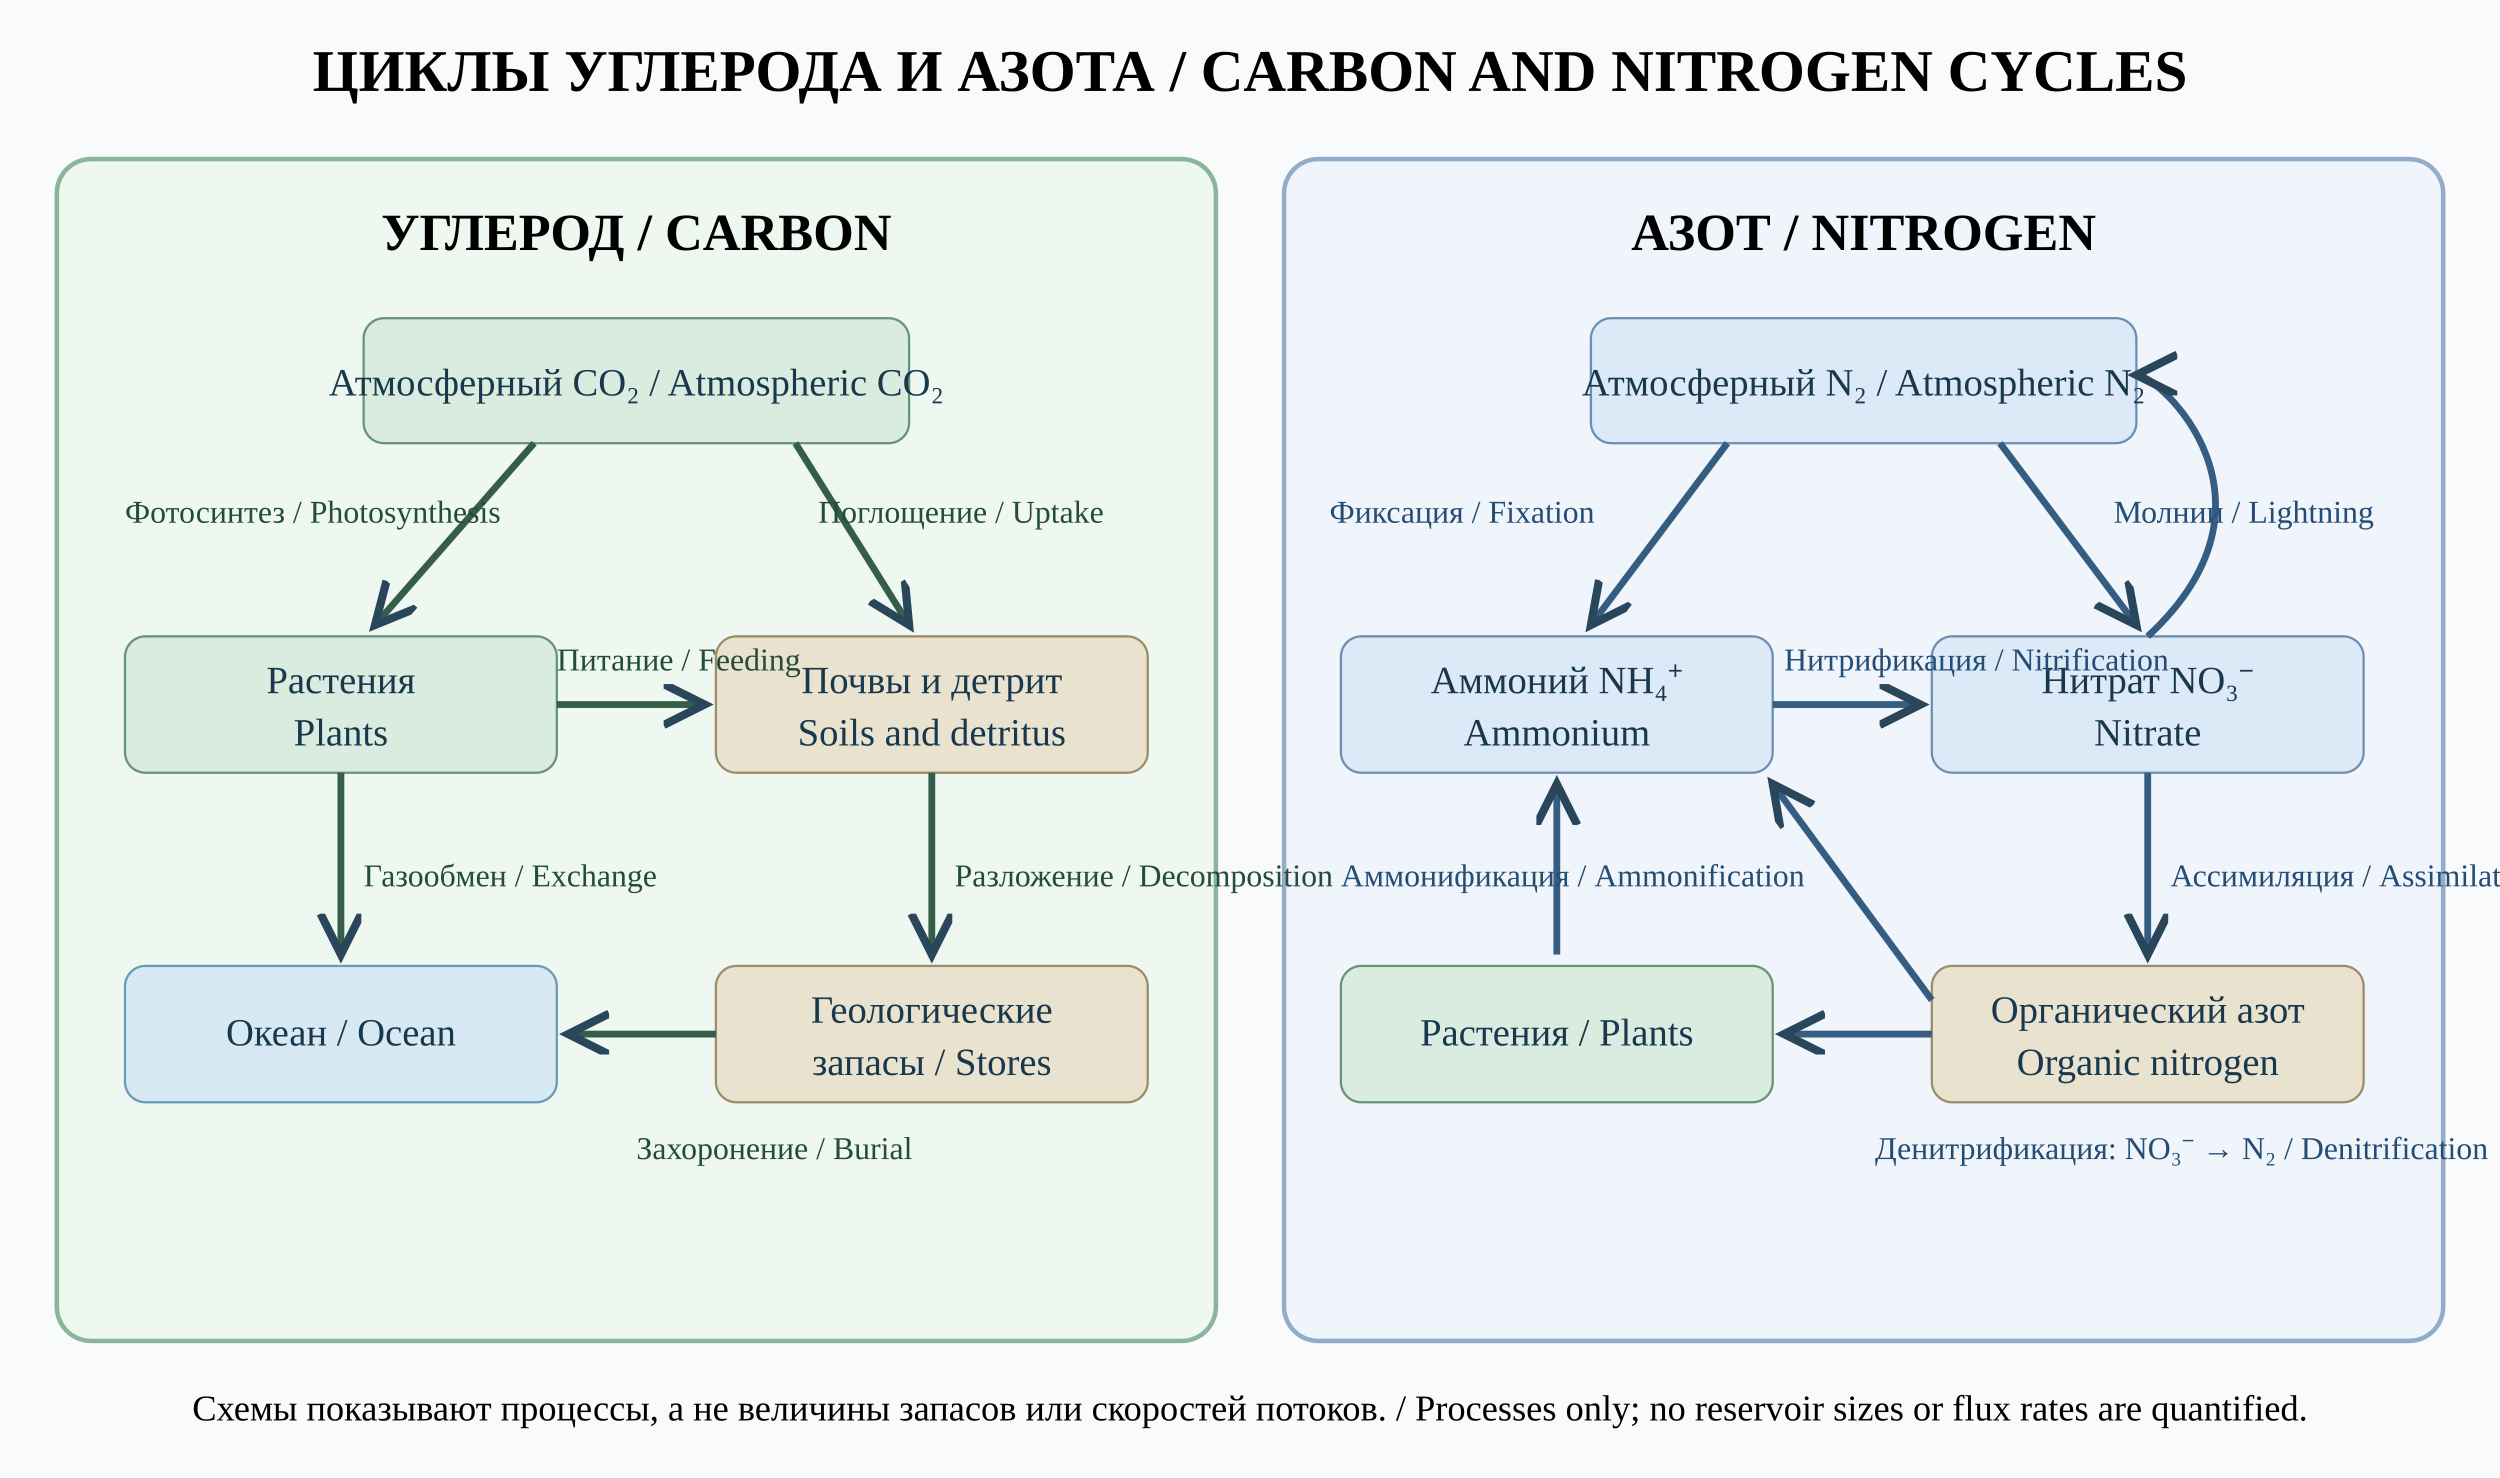
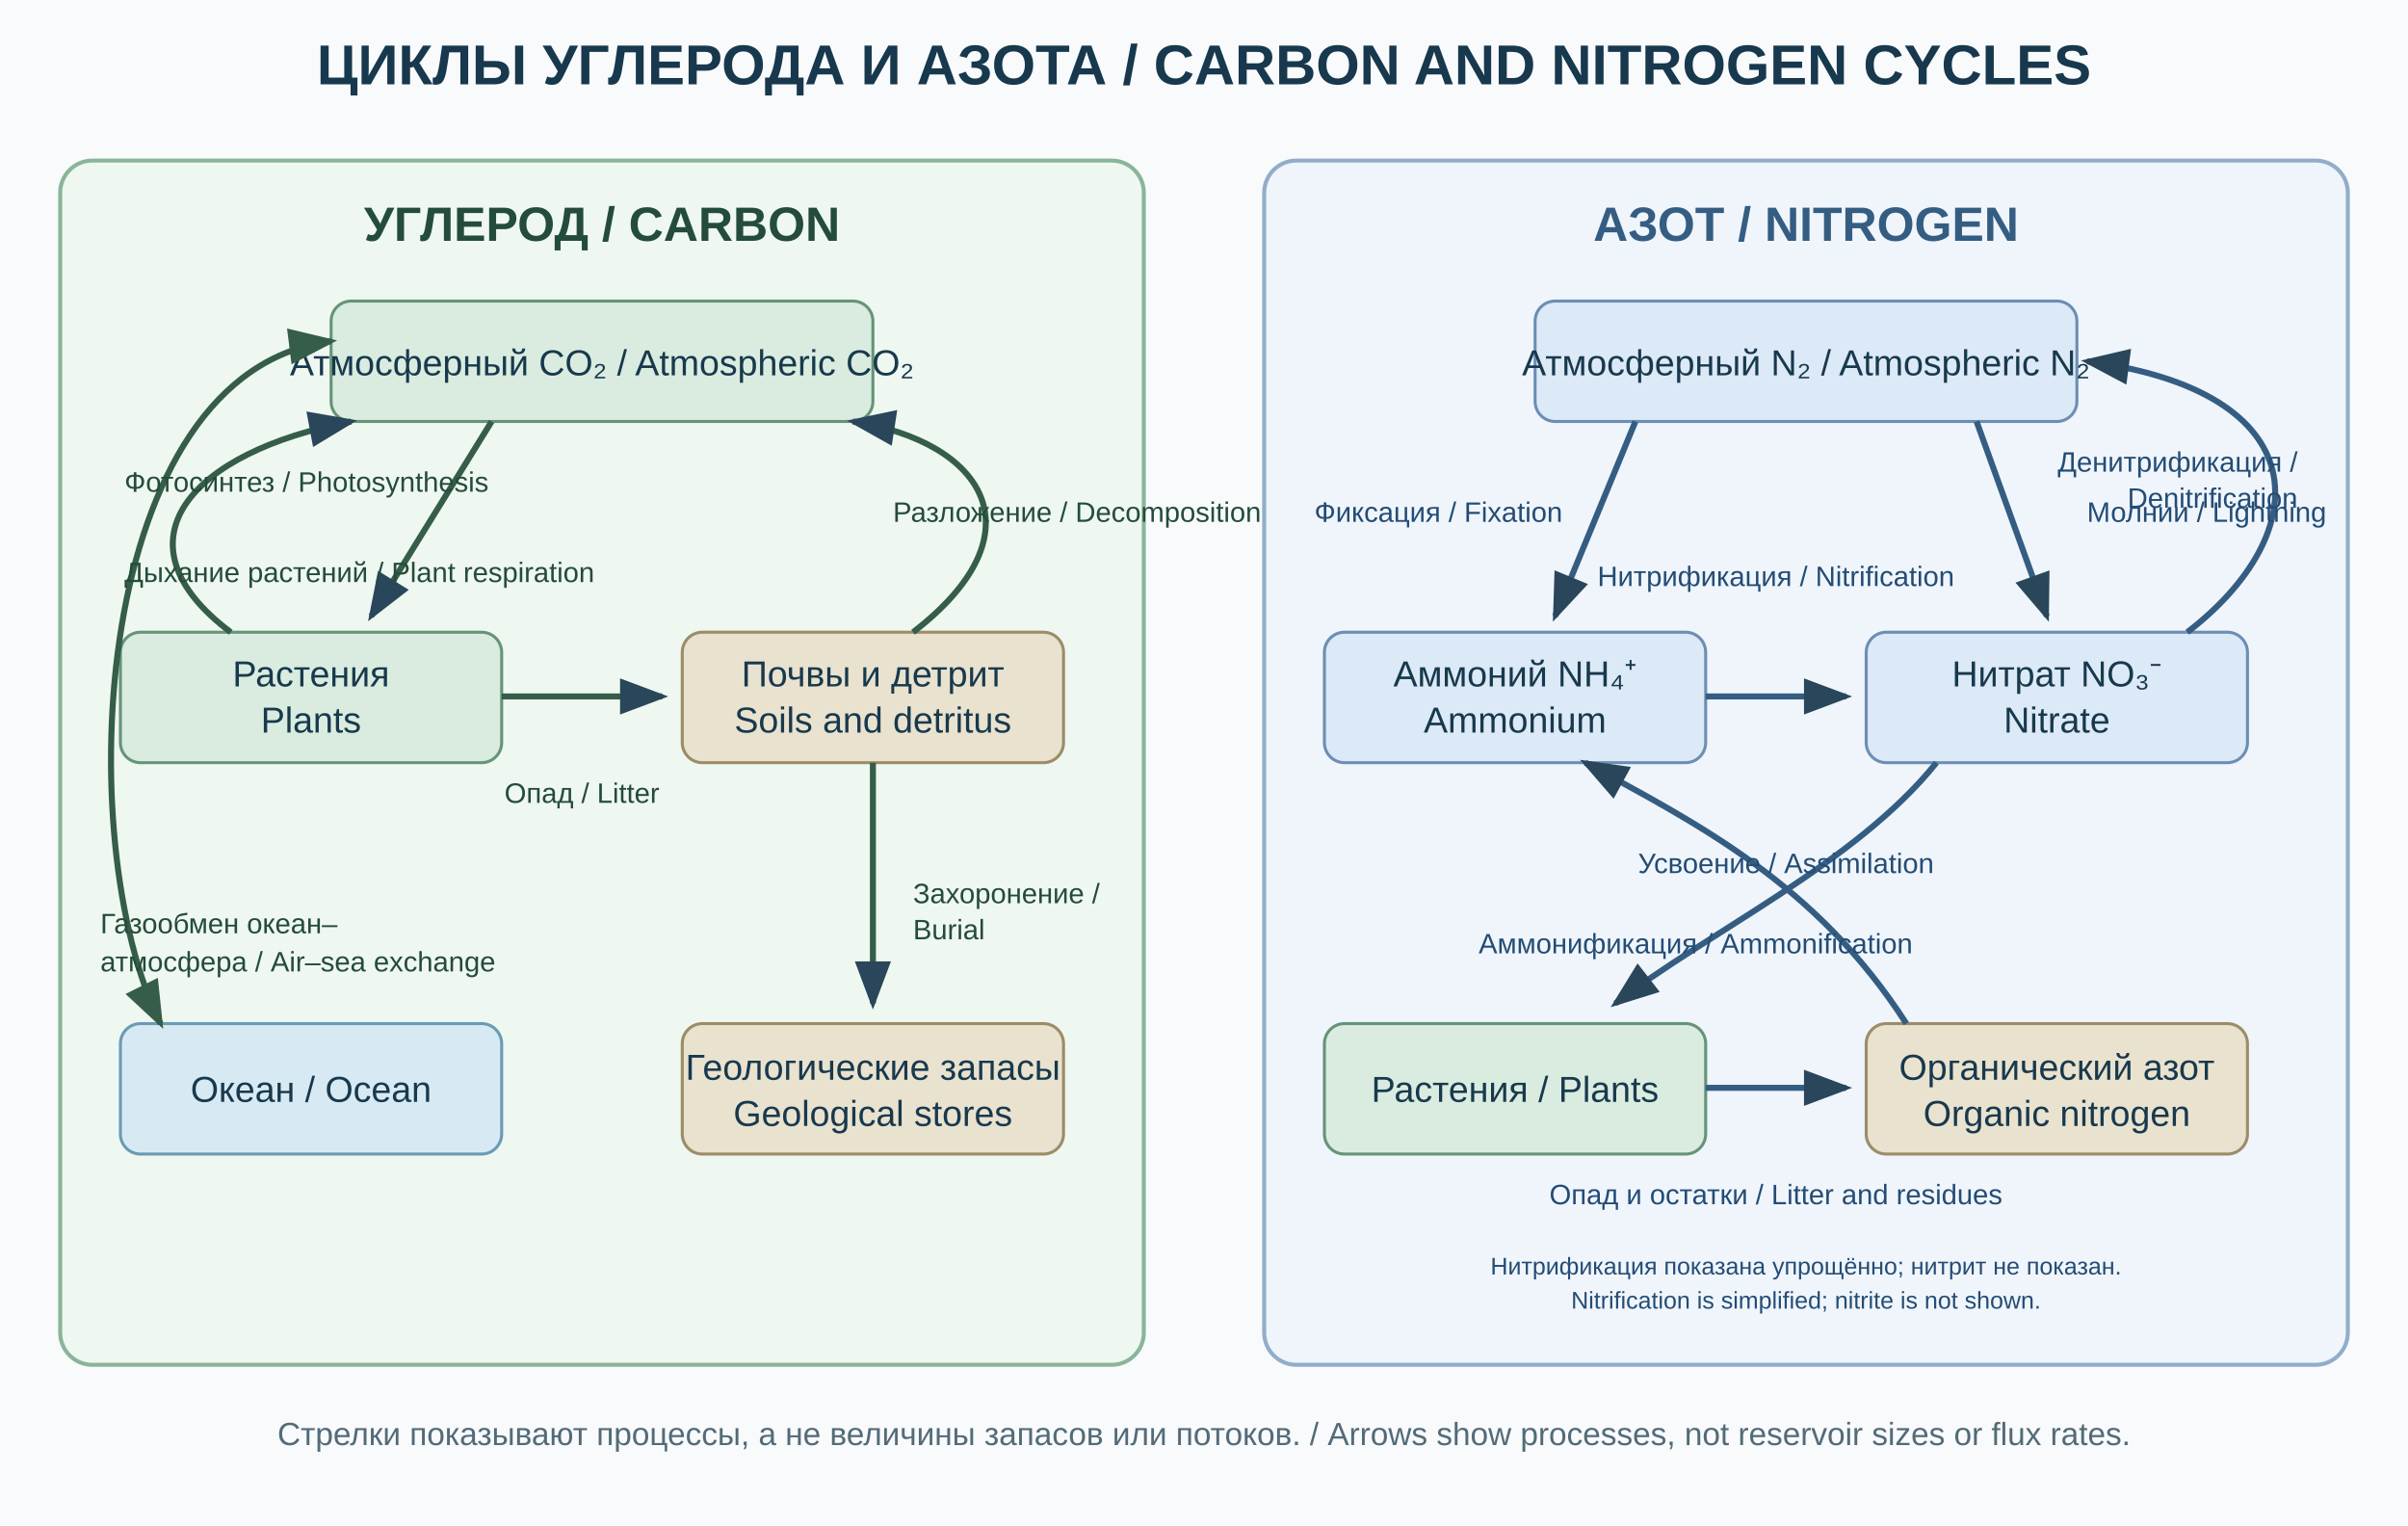
- <svg xmlns="http://www.w3.org/2000/svg" viewBox="0 0 1100 650" role="img" aria-labelledby="t d">
+ <svg xmlns="http://www.w3.org/2000/svg" viewBox="0 0 1200 760" role="img" aria-labelledby="title desc">
  <defs>
-     <marker id="arr" markerWidth="8" markerHeight="8" refX="6" refY="3" orient="auto">
-       <path d="M0 0L6 3L0 6" fill="none" stroke="#29465a" stroke-width="1.2" />
+     <marker id="arrow" markerWidth="9" markerHeight="9" refX="7" refY="3" orient="auto">
+       <path d="M0 0L8 3L0 6Z" fill="#29465a" />
+     </marker>
+     <marker id="both" markerWidth="9" markerHeight="9" refX="7" refY="3" orient="auto-start-reverse">
+       <path d="M0 0L8 3L0 6Z" fill="#355d49" />
    </marker>
  </defs>
-   <rect width="1100" height="650" fill="#f8fafc" />
-   <text x="550" y="40" text-anchor="middle" font-size="26" font-weight="bold">ЦИКЛЫ УГЛЕРОДА И АЗОТА / CARBON AND NITROGEN CYCLES</text>
-   <rect x="25" y="70" width="510" height="520" rx="15" fill="#eff7f1" stroke="#8ab59a" stroke-width="2" />
-   <rect x="565" y="70" width="510" height="520" rx="15" fill="#eff5fb" stroke="#91adca" stroke-width="2" />
-   <text x="280" y="110" text-anchor="middle" font-size="23" font-weight="bold">УГЛЕРОД / CARBON</text>
-   <text x="820" y="110" text-anchor="middle" font-size="23" font-weight="bold">АЗОТ / NITROGEN</text>
-   <g font-size="17" text-anchor="middle" fill="#18394d">
-     <rect x="160" y="140" width="240" height="55" rx="9" fill="#d9ecdf" stroke="#669477" />
-     <text x="280" y="174">Атмосферный CO₂ / Atmospheric CO₂</text>
-     <rect x="55" y="280" width="190" height="60" rx="9" fill="#d9ecdf" stroke="#669477" />
-     <text x="150" y="305">Растения</text>
-     <text x="150" y="328">Plants</text>
-     <rect x="315" y="280" width="190" height="60" rx="9" fill="#e9e2cf" stroke="#9c8c68" />
-     <text x="410" y="305">Почвы и детрит</text>
-     <text x="410" y="328">Soils and detritus</text>
-     <rect x="55" y="425" width="190" height="60" rx="9" fill="#d7eaf3" stroke="#699bb5" />
-     <text x="150" y="460">Океан / Ocean</text>
-     <rect x="315" y="425" width="190" height="60" rx="9" fill="#e9e2cf" stroke="#9c8c68" />
-     <text x="410" y="450">Геологические</text>
-     <text x="410" y="473">запасы / Stores</text>
+   <rect width="1200" height="760" fill="#f8fafc" />
+   <text x="600" y="42" text-anchor="middle" font-family="Arial,sans-serif" font-size="28" font-weight="700" fill="#17384d">ЦИКЛЫ УГЛЕРОДА И АЗОТА / CARBON AND NITROGEN CYCLES</text>
+   <rect x="30" y="80" width="540" height="600" rx="16" fill="#eff7f1" stroke="#8ab59a" stroke-width="2" />
+   <rect x="630" y="80" width="540" height="600" rx="16" fill="#eff5fb" stroke="#91adca" stroke-width="2" />
+   <text x="300" y="120" text-anchor="middle" font-family="Arial,sans-serif" font-size="24" font-weight="700" fill="#244c3a">УГЛЕРОД / CARBON</text>
+   <text x="900" y="120" text-anchor="middle" font-family="Arial,sans-serif" font-size="24" font-weight="700" fill="#355d82">АЗОТ / NITROGEN</text>
+   <g font-family="Arial,sans-serif" font-size="18" text-anchor="middle" fill="#18394d">
+     <rect x="165" y="150" width="270" height="60" rx="10" fill="#d9ecdf" stroke="#669477" stroke-width="1.5" />
+     <text x="300" y="187">Атмосферный CO₂ / Atmospheric CO₂</text>
+     <rect x="60" y="315" width="190" height="65" rx="10" fill="#d9ecdf" stroke="#669477" stroke-width="1.5" />
+     <text x="155" y="342">Растения</text>
+     <text x="155" y="365">Plants</text>
+     <rect x="340" y="315" width="190" height="65" rx="10" fill="#e9e2cf" stroke="#9c8c68" stroke-width="1.5" />
+     <text x="435" y="342">Почвы и детрит</text>
+     <text x="435" y="365">Soils and detritus</text>
+     <rect x="60" y="510" width="190" height="65" rx="10" fill="#d7eaf3" stroke="#699bb5" stroke-width="1.5" />
+     <text x="155" y="549">Океан / Ocean</text>
+     <rect x="340" y="510" width="190" height="65" rx="10" fill="#e9e2cf" stroke="#9c8c68" stroke-width="1.5" />
+     <text x="435" y="538">Геологические запасы</text>
+     <text x="435" y="561">Geological stores</text>
  </g>
-   <g stroke="#355d49" stroke-width="3" fill="none" marker-end="url(#arr)">
-     <path d="M235 195L165 275" />
-     <path d="M350 195L400 275" />
-     <path d="M245 310L310 310" />
-     <path d="M150 340L150 420" />
-     <path d="M410 340L410 420" />
-     <path d="M315 455L250 455" />
+   <g fill="none" stroke="#355d49" stroke-width="3" marker-end="url(#arrow)">
+     <path d="M245 210L185 307" />
+     <path d="M115 315C55 270 95 225 175 210" />
+     <path d="M250 347L330 347" />
+     <path d="M455 315C520 265 490 220 425 210" />
+     <path d="M435 380L435 500" />
  </g>
-   <g font-size="14" fill="#244c3a">
-     <text x="55" y="230">Фотосинтез / Photosynthesis</text>
-     <text x="360" y="230">Поглощение / Uptake</text>
-     <text x="245" y="295">Питание / Feeding</text>
-     <text x="160" y="390">Газообмен / Exchange</text>
-     <text x="420" y="390">Разложение / Decomposition</text>
-     <text x="280" y="510">Захоронение / Burial</text>
+   <path d="M165 170C45 185 35 420 80 510" fill="none" stroke="#355d49" stroke-width="3" marker-start="url(#both)" marker-end="url(#both)" />
+   <g font-family="Arial,sans-serif" font-size="14" fill="#244c3a">
+     <text x="62" y="245">Фотосинтез / Photosynthesis</text>
+     <text x="62" y="290">Дыхание растений / Plant respiration</text>
+     <text x="290" y="400" text-anchor="middle">Опад / Litter</text>
+     <text x="445" y="260">Разложение / Decomposition</text>
+     <text x="50" y="465">Газообмен океан–</text>
+     <text x="50" y="484">атмосфера / Air–sea exchange</text>
+     <text x="455" y="450">Захоронение /</text>
+     <text x="455" y="468">Burial</text>
  </g>
-   <g font-size="17" text-anchor="middle" fill="#18394d">
-     <rect x="700" y="140" width="240" height="55" rx="9" fill="#dce9f6" stroke="#6c8eb3" />
-     <text x="820" y="174">Атмосферный N₂ / Atmospheric N₂</text>
-     <rect x="590" y="280" width="190" height="60" rx="9" fill="#dce9f6" stroke="#6c8eb3" />
-     <text x="685" y="305">Аммоний NH₄⁺</text>
-     <text x="685" y="328">Ammonium</text>
-     <rect x="850" y="280" width="190" height="60" rx="9" fill="#dce9f6" stroke="#6c8eb3" />
-     <text x="945" y="305">Нитрат NO₃⁻</text>
-     <text x="945" y="328">Nitrate</text>
-     <rect x="590" y="425" width="190" height="60" rx="9" fill="#d9ecdf" stroke="#669477" />
-     <text x="685" y="460">Растения / Plants</text>
-     <rect x="850" y="425" width="190" height="60" rx="9" fill="#e9e2cf" stroke="#9c8c68" />
-     <text x="945" y="450">Органический азот</text>
-     <text x="945" y="473">Organic nitrogen</text>
+   <g font-family="Arial,sans-serif" font-size="18" text-anchor="middle" fill="#18394d">
+     <rect x="765" y="150" width="270" height="60" rx="10" fill="#dce9f6" stroke="#6c8eb3" stroke-width="1.5" />
+     <text x="900" y="187">Атмосферный N₂ / Atmospheric N₂</text>
+     <rect x="660" y="315" width="190" height="65" rx="10" fill="#dce9f6" stroke="#6c8eb3" stroke-width="1.5" />
+     <text x="755" y="342">Аммоний NH₄⁺</text>
+     <text x="755" y="365">Ammonium</text>
+     <rect x="930" y="315" width="190" height="65" rx="10" fill="#dce9f6" stroke="#6c8eb3" stroke-width="1.5" />
+     <text x="1025" y="342">Нитрат NO₃⁻</text>
+     <text x="1025" y="365">Nitrate</text>
+     <rect x="660" y="510" width="190" height="65" rx="10" fill="#d9ecdf" stroke="#669477" stroke-width="1.5" />
+     <text x="755" y="549">Растения / Plants</text>
+     <rect x="930" y="510" width="190" height="65" rx="10" fill="#e9e2cf" stroke="#9c8c68" stroke-width="1.5" />
+     <text x="1025" y="538">Органический азот</text>
+     <text x="1025" y="561">Organic nitrogen</text>
  </g>
-   <g stroke="#355d82" stroke-width="3" fill="none" marker-end="url(#arr)">
-     <path d="M760 195L700 275" />
-     <path d="M880 195L940 275" />
-     <path d="M780 310L845 310" />
-     <path d="M945 340L945 420" />
-     <path d="M850 455L785 455" />
-     <path d="M685 420L685 345" />
-     <path d="M850 440L780 345" />
-     <path d="M945 280C1010 220 950 165 940 165" />
+   <g fill="none" stroke="#355d82" stroke-width="3" marker-end="url(#arrow)">
+     <path d="M815 210L775 307" />
+     <path d="M985 210L1020 307" />
+     <path d="M850 347L920 347" />
+     <path d="M965 380C925 430 850 465 805 500" />
+     <path d="M850 542L920 542" />
+     <path d="M950 510C905 440 845 410 790 380" />
+     <path d="M1090 315C1155 265 1155 195 1040 180" />
  </g>
-   <g font-size="14" fill="#244c75">
-     <text x="585" y="230">Фиксация / Fixation</text>
-     <text x="930" y="230">Молнии / Lightning</text>
-     <text x="785" y="295">Нитрификация / Nitrification</text>
-     <text x="955" y="390">Ассимиляция / Assimilation</text>
-     <text x="590" y="390">Аммонификация / Ammonification</text>
-     <text x="825" y="510">Денитрификация: NO₃⁻ → N₂ / Denitrification</text>
+   <g font-family="Arial,sans-serif" font-size="14" fill="#244c75">
+     <text x="655" y="260">Фиксация / Fixation</text>
+     <text x="1040" y="260">Молнии / Lightning</text>
+     <text x="885" y="292" text-anchor="middle">Нитрификация / Nitrification</text>
+     <text x="890" y="435" text-anchor="middle">Усвоение / Assimilation</text>
+     <text x="885" y="600" text-anchor="middle">Опад и остатки / Litter and residues</text>
+     <text x="845" y="475" text-anchor="middle">Аммонификация / Ammonification</text>
+     <text x="1145" y="235" text-anchor="end">Денитрификация /</text>
+     <text x="1145" y="253" text-anchor="end">Denitrification</text>
+     <text x="900" y="635" text-anchor="middle" font-size="12">Нитрификация показана упрощённо; нитрит не показан.</text>
+     <text x="900" y="652" text-anchor="middle" font-size="12">Nitrification is simplified; nitrite is not shown.</text>
  </g>
-   <text x="550" y="625" text-anchor="middle" font-size="16">Схемы показывают процессы, а не величины запасов или скоростей потоков. / Processes only; no reservoir sizes or flux rates are quantified.</text>
+   <text x="600" y="720" text-anchor="middle" font-family="Arial,sans-serif" font-size="16" fill="#536b78">Стрелки показывают процессы, а не величины запасов или потоков. / Arrows show processes, not reservoir sizes or flux rates.</text>
</svg>
